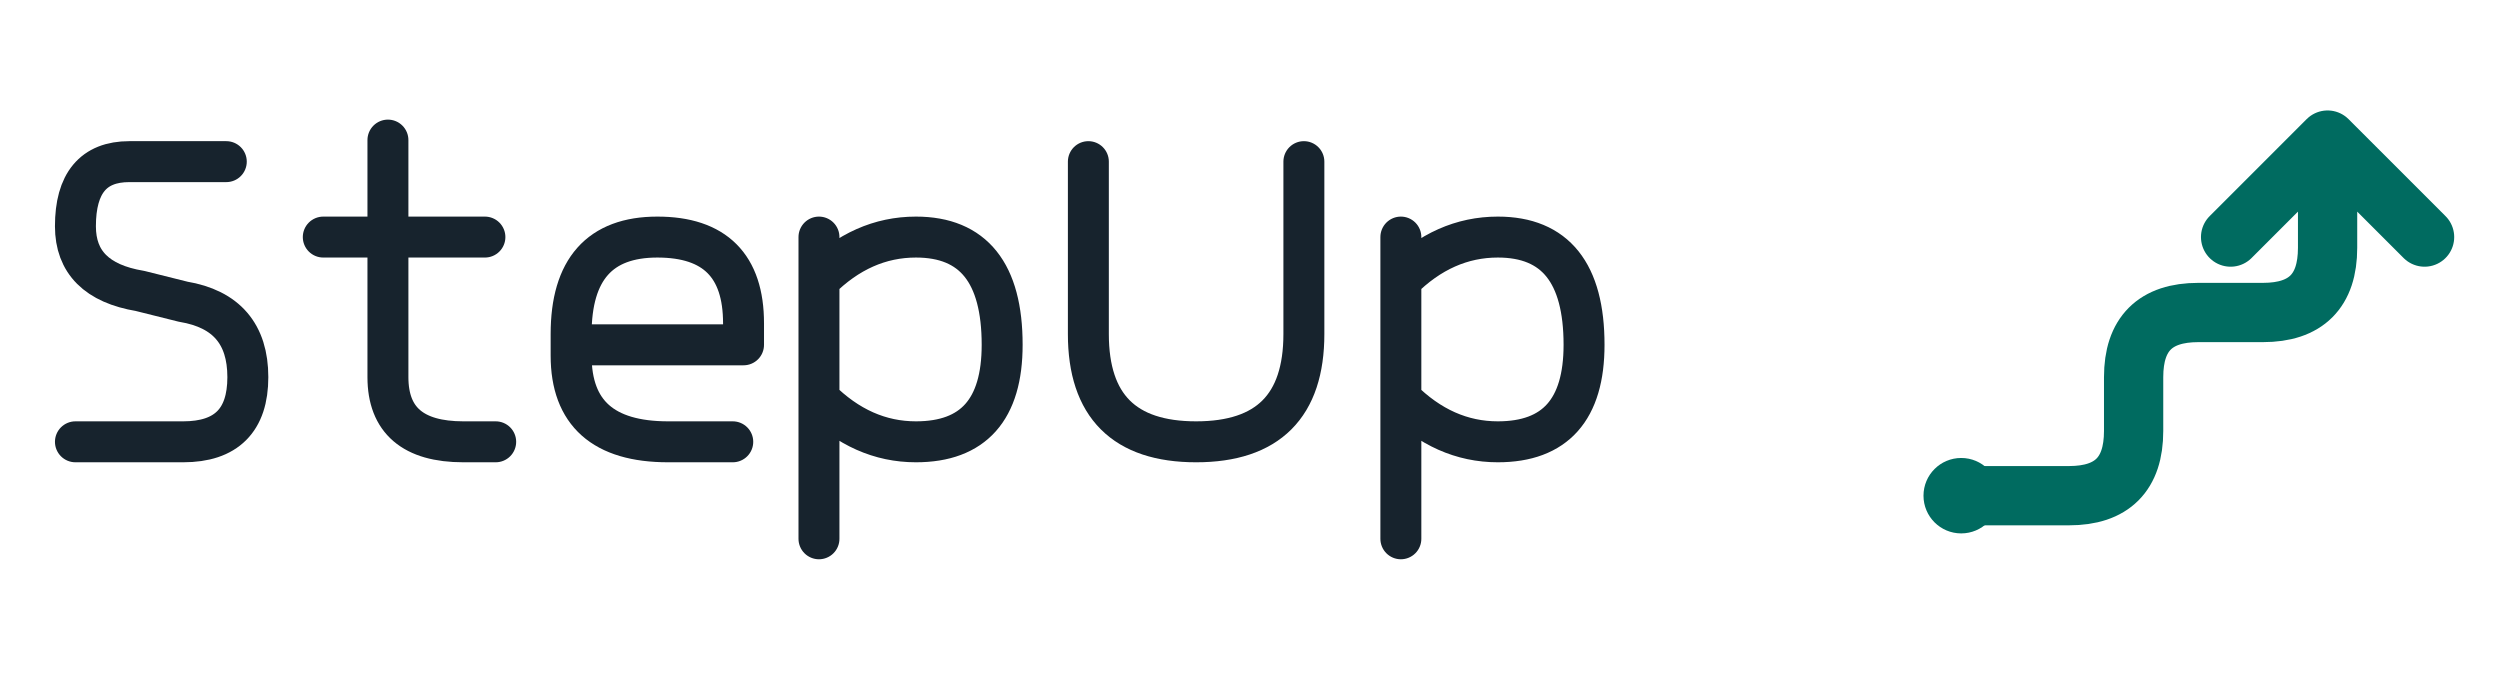
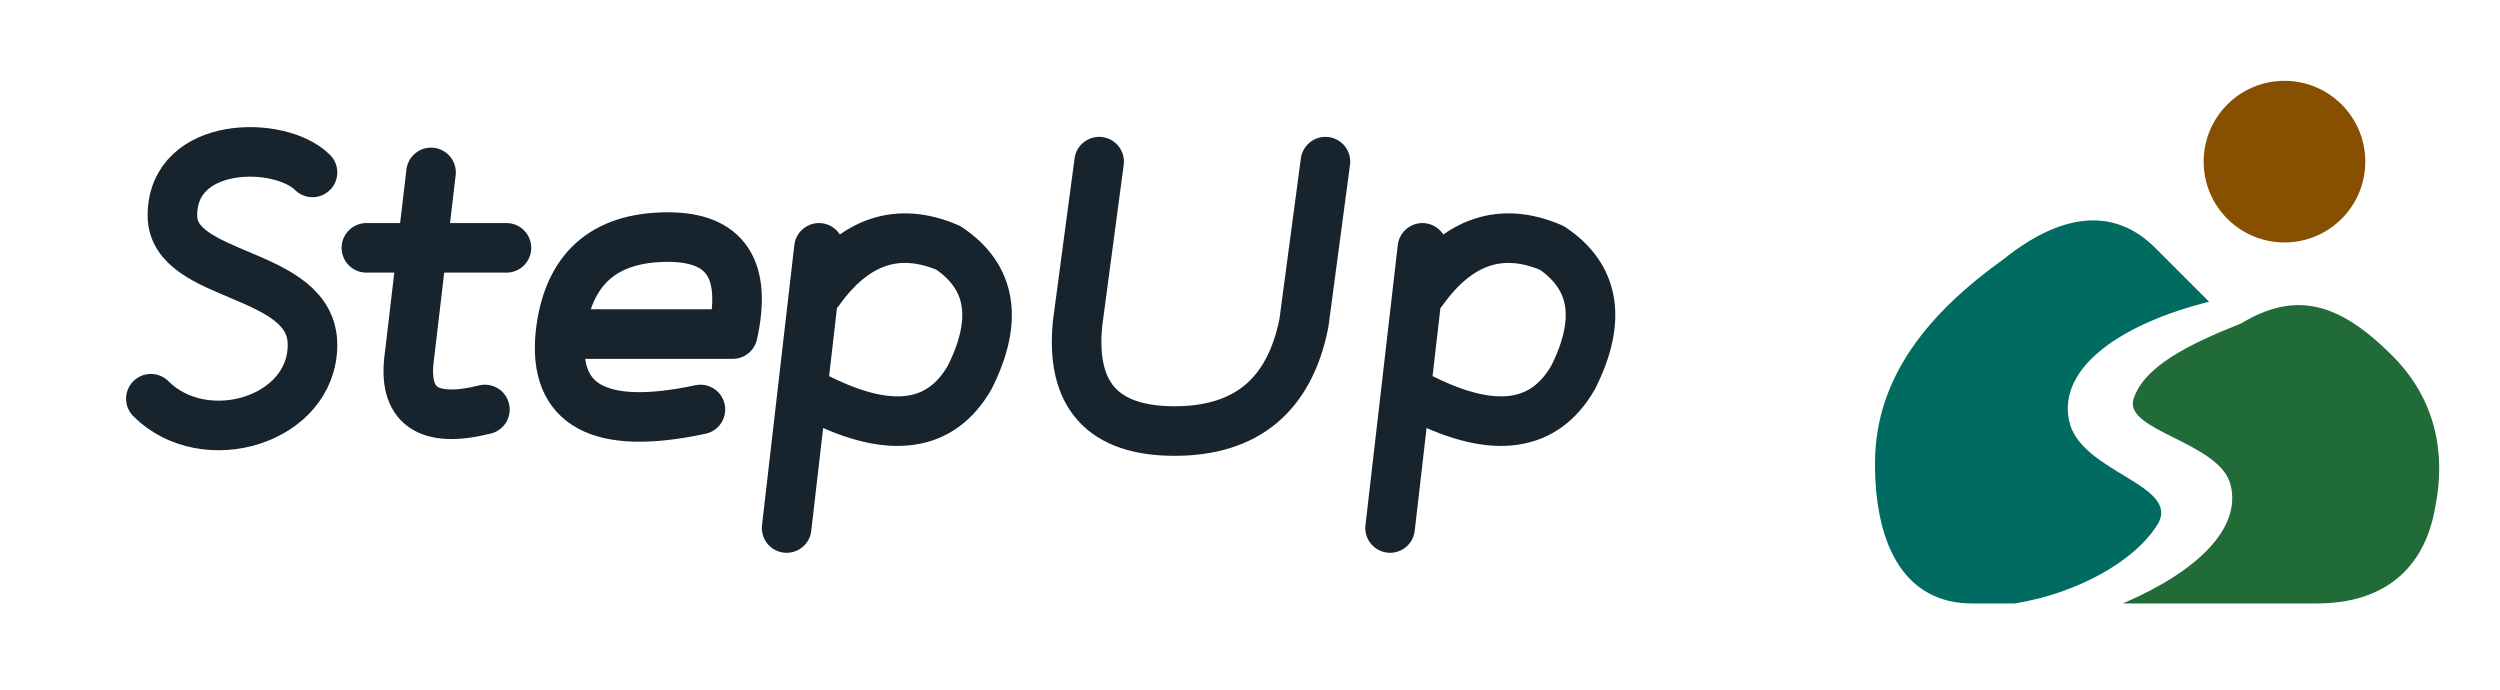
<svg xmlns="http://www.w3.org/2000/svg" viewBox="0 0 232 64">
-   <g transform="translate(4 8)">
-     <g fill="none" stroke="#17232D" stroke-width="3.8" stroke-linecap="round" stroke-linejoin="round">
-       <path d="M17 7H8Q3 7 3 13Q3 18 9 19L13 20Q19 21 19 27Q19 33 13 33H3" transform="translate(0 0)" />
-       <path d="M8 5V27Q8 33 15 33H18 M2 14H17" transform="translate(24 0)" />
-       <path d="M3 24H19V22Q19 14 11 14Q3 14 3 23V25Q3 33 12 33H18" transform="translate(46 0)" />
-       <path d="M3 42V14 M3 18Q7 14 12 14Q20 14 20 24Q20 33 12 33Q7 33 3 29" transform="translate(69 0)" />
-       <path d="M3 7V23Q3 33 13 33Q23 33 23 23V7" transform="translate(94 0)" />
-       <path d="M3 42V14 M3 18Q7 14 12 14Q20 14 20 24Q20 33 12 33Q7 33 3 29" transform="translate(123 0)" />
+   <g transform="translate(3 7)">
+     <g transform="translate(8 1)" fill="none" stroke="#17232D" stroke-width="4.6" stroke-linecap="round" stroke-linejoin="round">
+       <path d="M18 8C15 5 5 5 5 12C5 18 18 17 18 24C18 31 8 34 3 29" />
+       <path d="M29 8L27 25Q26 32 34 30M23 15H36" />
+       <path d="M42 23H57Q59 14 51 14Q42 14 41 23Q40 33 54 30" />
+       <path d="M65 15L62 41M65 19Q70 12 77 15Q83 19 79 27Q75 34 65 29" />
+       <path d="M91 7L89 22Q88 32 98 32Q108 32 110 22L112 7" />
+       <path d="M121 15L118 41M121 19Q126 12 133 15Q139 19 135 27Q131 34 121 29" />
    </g>
  </g>
  <g transform="translate(168 0)">
-     <g fill="none" stroke="#006B60" stroke-width="5.5" stroke-linecap="round" stroke-linejoin="round">
-       <path d="M14 46 H24 Q30 46 30 40 V35 Q30 29 36 29 H42 Q48 29 48 23 V14 M39 22 L48 13 L57 22" />
-       <circle cx="14" cy="46" r="3.5" fill="#006B60" stroke="none" />
-     </g>
+     <path d="M6 43C6 35 11 29 18 24C23 20 28 19 32 23L37 28C29 30 23 34 24 39C25 44 35 45 32 49C30 52 25 55 19 56H15C9 56 6 51 6 43Z" fill="#006B60" />
+     <path d="M40 30C45 27 49 28 54 33C58 37 59 42 58 47C57 53 53 56 47 56H29C36 53 40 49 39 45C38 41 29 40 30 37C31 34 35 32 40 30Z" fill="#216B39" />
+     <circle cx="44" cy="15" r="7.5" fill="#865000" />
  </g>
</svg>
